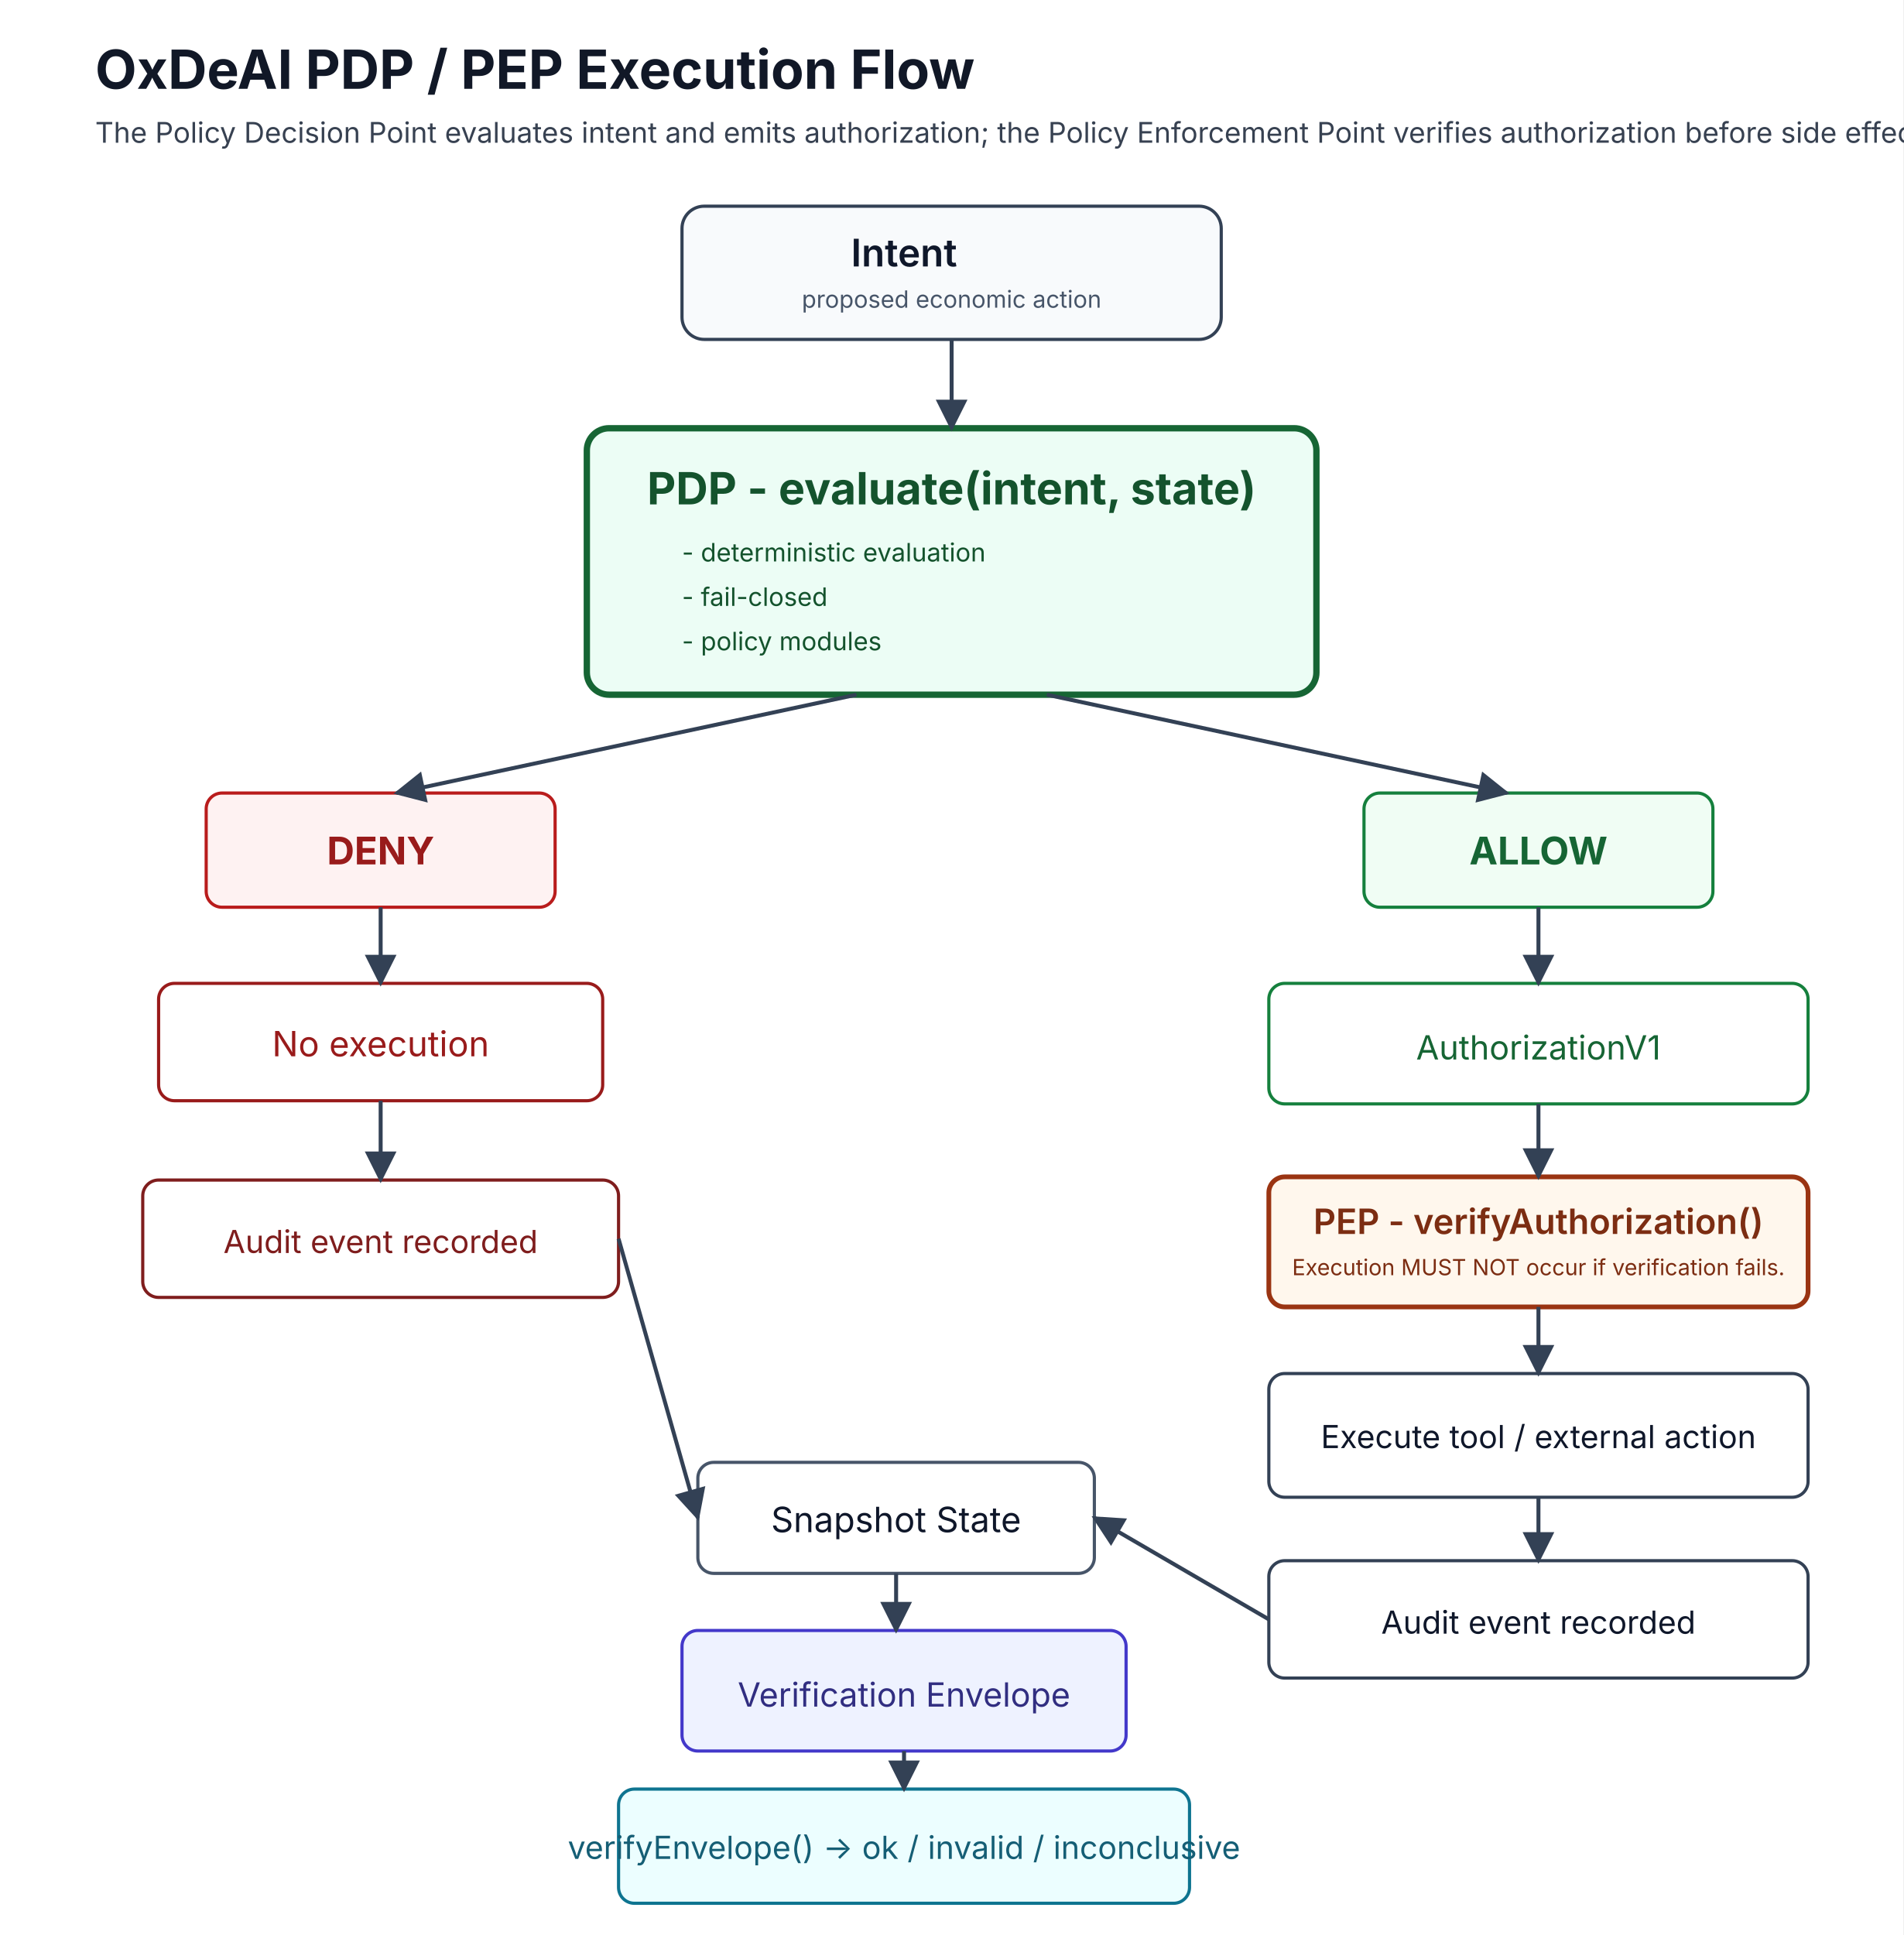
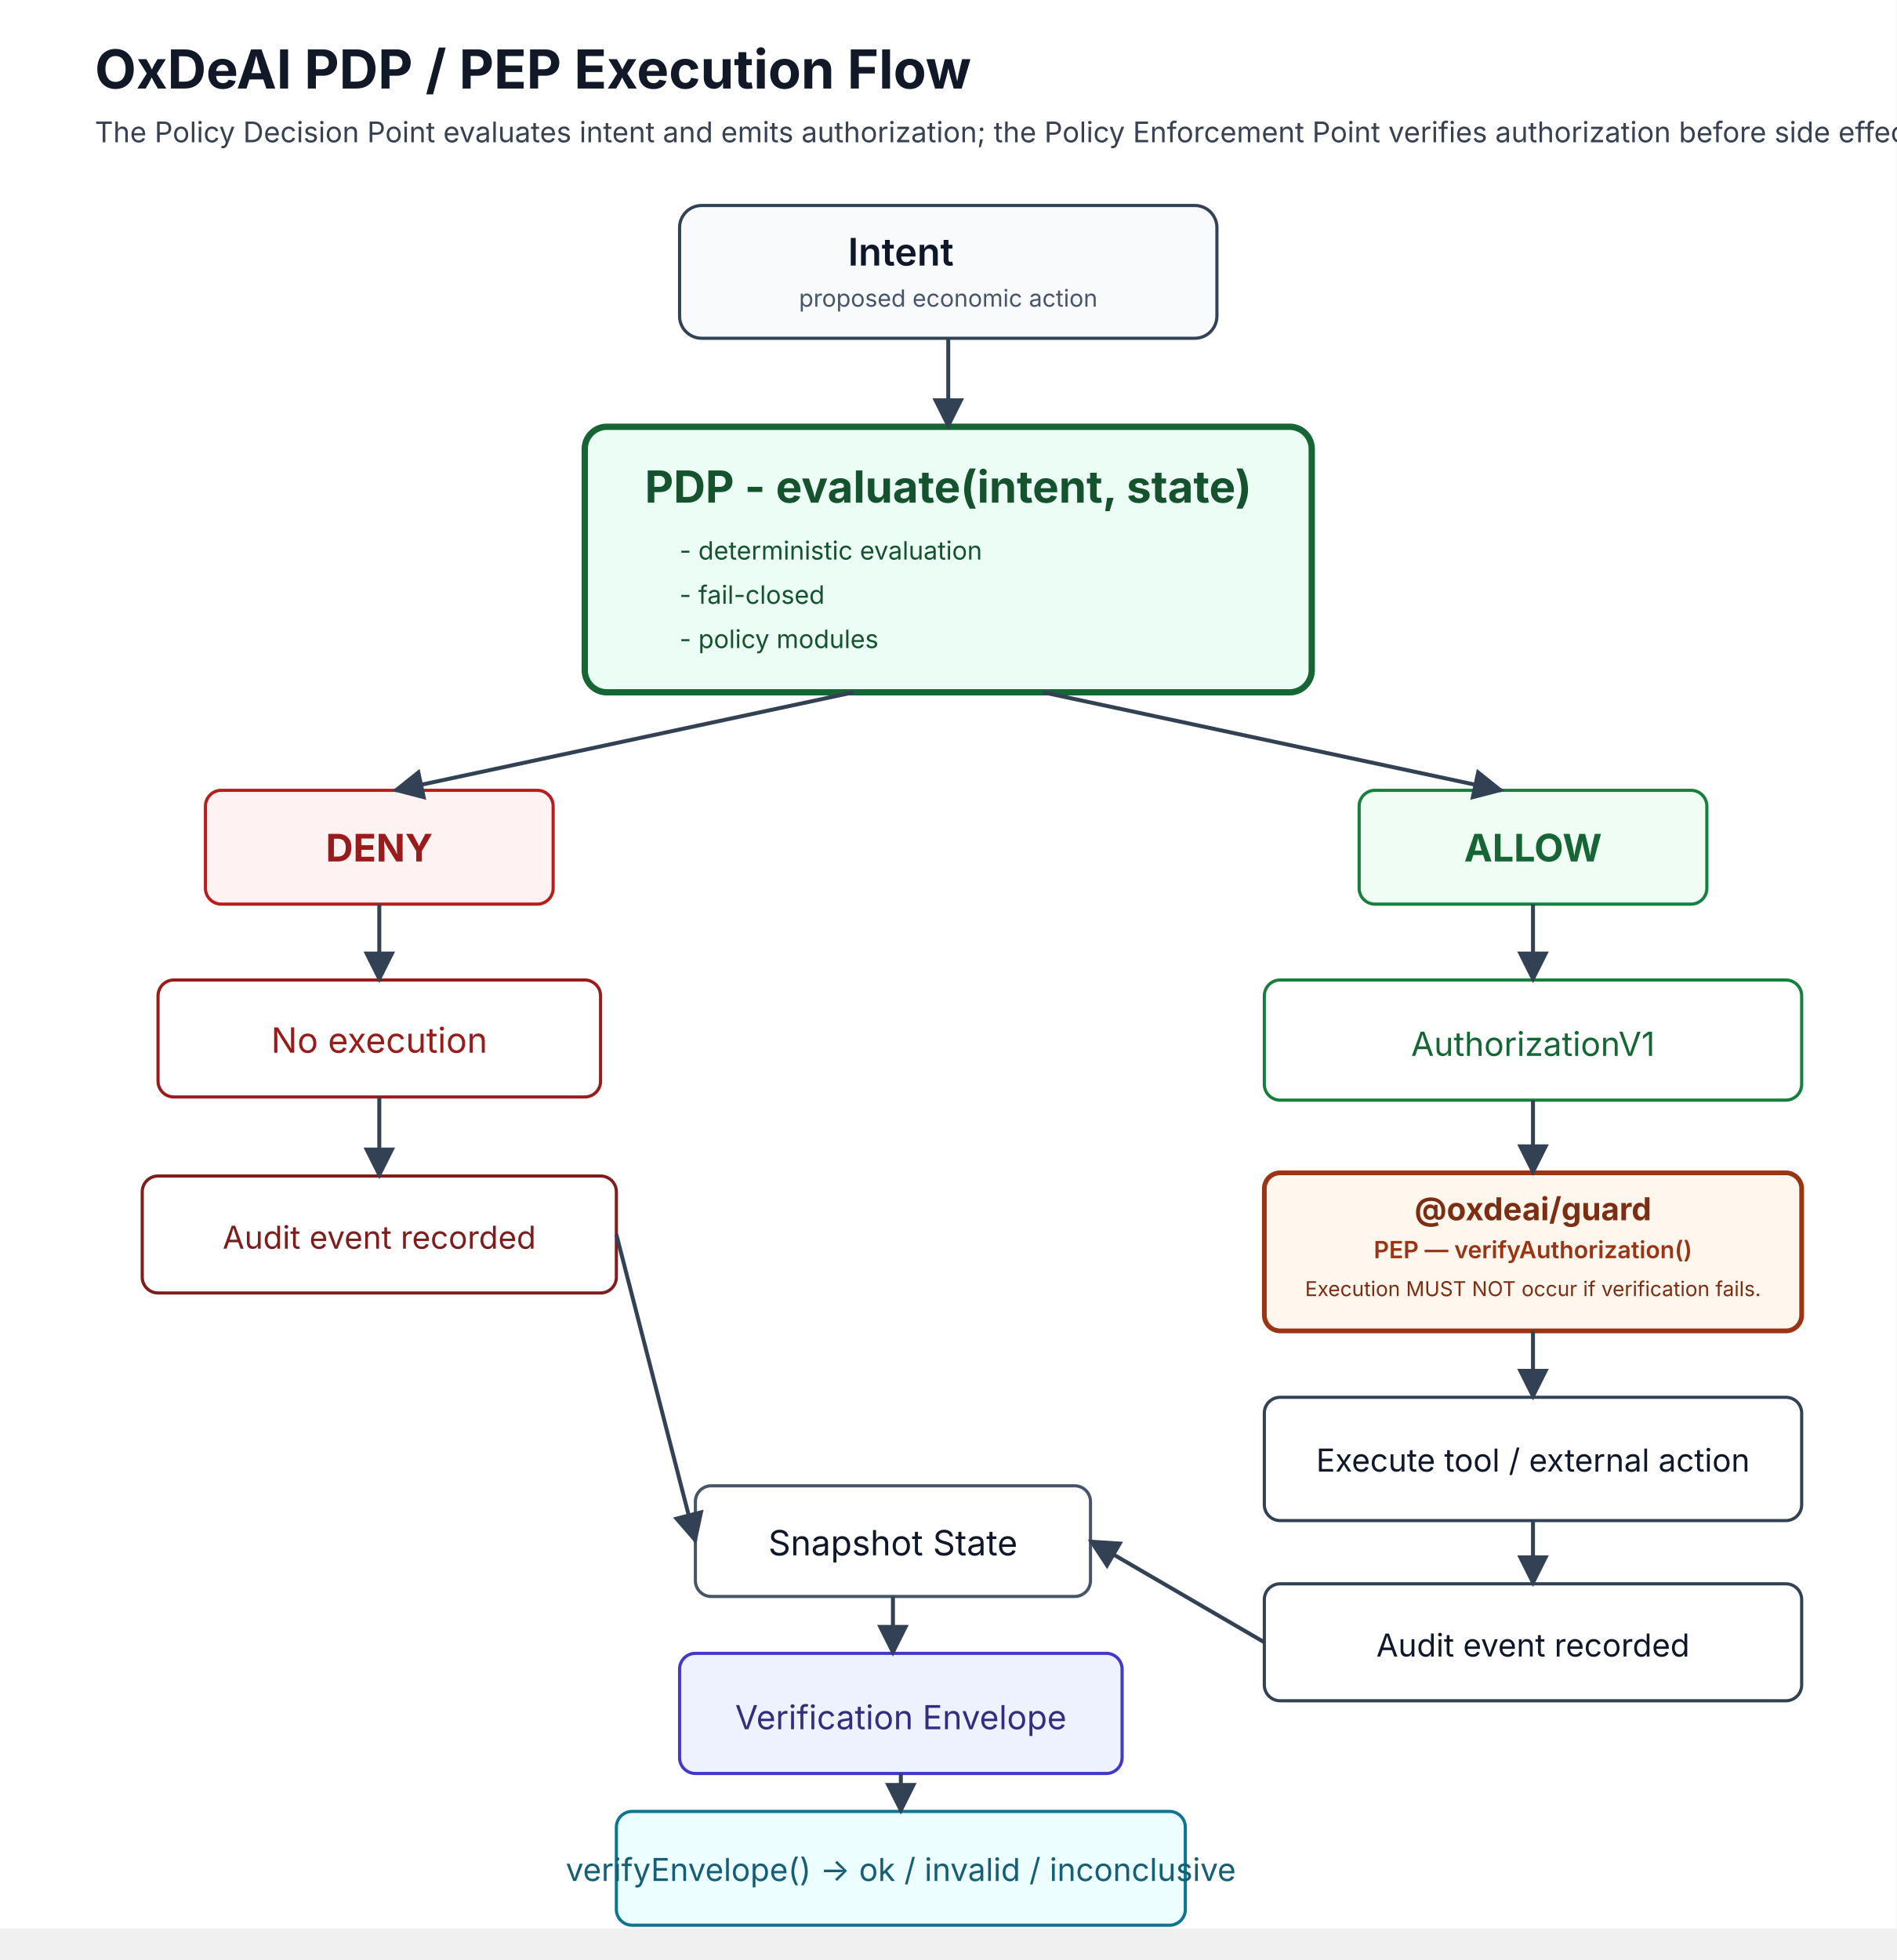
- <svg xmlns="http://www.w3.org/2000/svg" width="1200" height="1220" viewBox="0 0 1200 1220" role="img" aria-label="OxDeAI PDP / PEP Execution Flow">
+ <svg xmlns="http://www.w3.org/2000/svg" width="1200" height="1240" viewBox="0 0 1200 1240" role="img" aria-label="OxDeAI PDP / PEP Execution Flow">
  <rect width="1200" height="1220" fill="#ffffff" />
  <text x="60" y="56" font-family="Inter, Arial, sans-serif" font-size="34" font-weight="700" fill="#111827">OxDeAI PDP / PEP Execution Flow</text>
  <text x="60" y="90" font-family="Inter, Arial, sans-serif" font-size="18" fill="#374151">The Policy Decision Point evaluates intent and emits authorization; the Policy Enforcement Point verifies authorization before side effects occur.</text>
  <rect x="430" y="130" width="340" height="84" rx="14" fill="#f8fafc" stroke="#334155" stroke-width="2" />
  <text x="570" y="168" text-anchor="middle" font-family="Inter, Arial, sans-serif" font-size="24" font-weight="600" fill="#0f172a">Intent</text>
  <text x="600" y="194" text-anchor="middle" font-family="Inter, Arial, sans-serif" font-size="15" fill="#475569">proposed economic action</text>
  <rect x="370" y="270" width="460" height="168" rx="14" fill="#ecfdf5" stroke="#166534" stroke-width="4" />
  <text x="600" y="318" text-anchor="middle" font-family="Inter, Arial, sans-serif" font-size="28" font-weight="700" fill="#14532d">PDP - evaluate(intent, state)</text>
  <text x="430" y="354" font-family="Inter, Arial, sans-serif" font-size="16" fill="#14532d">- deterministic evaluation</text>
  <text x="430" y="382" font-family="Inter, Arial, sans-serif" font-size="16" fill="#14532d">- fail-closed</text>
  <text x="430" y="410" font-family="Inter, Arial, sans-serif" font-size="16" fill="#14532d">- policy modules</text>
  <rect x="130" y="500" width="220" height="72" rx="10" fill="#fef2f2" stroke="#b91c1c" stroke-width="2" />
  <text x="240" y="545" text-anchor="middle" font-family="Inter, Arial, sans-serif" font-size="24" font-weight="700" fill="#991b1b">DENY</text>
  <rect x="100" y="620" width="280" height="74" rx="10" fill="#ffffff" stroke="#991b1b" stroke-width="2" />
  <text x="240" y="666" text-anchor="middle" font-family="Inter, Arial, sans-serif" font-size="22" fill="#991b1b">No execution</text>
  <rect x="90" y="744" width="300" height="74" rx="10" fill="#ffffff" stroke="#7f1d1d" stroke-width="2" />
  <text x="240" y="790" text-anchor="middle" font-family="Inter, Arial, sans-serif" font-size="20" fill="#7f1d1d">Audit event recorded</text>
  <rect x="860" y="500" width="220" height="72" rx="10" fill="#f0fdf4" stroke="#15803d" stroke-width="2" />
  <text x="970" y="545" text-anchor="middle" font-family="Inter, Arial, sans-serif" font-size="24" font-weight="700" fill="#166534">ALLOW</text>
  <rect x="800" y="620" width="340" height="76" rx="10" fill="#ffffff" stroke="#15803d" stroke-width="2" />
  <text x="970" y="668" text-anchor="middle" font-family="Inter, Arial, sans-serif" font-size="21" fill="#166534">AuthorizationV1</text>
-   <rect x="800" y="742" width="340" height="82" rx="10" fill="#fff7ed" stroke="#9a3412" stroke-width="3" />
-   <text x="970" y="778" text-anchor="middle" font-family="Inter, Arial, sans-serif" font-size="22" font-weight="600" fill="#7c2d12">PEP - verifyAuthorization()</text>
-   <text x="970" y="804" text-anchor="middle" font-family="Inter, Arial, sans-serif" font-size="14" fill="#7c2d12">Execution MUST NOT occur if verification fails.</text>
-   <rect x="800" y="866" width="340" height="78" rx="10" fill="#ffffff" stroke="#334155" stroke-width="2" />
-   <text x="970" y="913" text-anchor="middle" font-family="Inter, Arial, sans-serif" font-size="20" fill="#0f172a">Execute tool / external action</text>
-   <rect x="800" y="984" width="340" height="74" rx="10" fill="#ffffff" stroke="#334155" stroke-width="2" />
-   <text x="970" y="1030" text-anchor="middle" font-family="Inter, Arial, sans-serif" font-size="20" fill="#0f172a">Audit event recorded</text>
-   <rect x="440" y="922" width="250" height="70" rx="10" fill="#ffffff" stroke="#475569" stroke-width="2" />
-   <text x="565" y="966" text-anchor="middle" font-family="Inter, Arial, sans-serif" font-size="22" fill="#0f172a">Snapshot State</text>
-   <rect x="430" y="1028" width="280" height="76" rx="10" fill="#eef2ff" stroke="#4338ca" stroke-width="2" />
-   <text x="570" y="1076" text-anchor="middle" font-family="Inter, Arial, sans-serif" font-size="21" fill="#312e81">Verification Envelope</text>
-   <rect x="390" y="1128" width="360" height="72" rx="10" fill="#ecfeff" stroke="#0e7490" stroke-width="2" />
-   <text x="570" y="1172" text-anchor="middle" font-family="Inter, Arial, sans-serif" font-size="20" fill="#155e75">verifyEnvelope() -&gt; ok / invalid / inconclusive</text>
+   <rect x="800" y="742" width="340" height="100" rx="10" fill="#fff7ed" stroke="#9a3412" stroke-width="3" />
+   <text x="970" y="772" text-anchor="middle" font-family="Inter, Arial, sans-serif" font-size="20" font-weight="700" fill="#7c2d12">@oxdeai/guard</text>
+   <text x="970" y="796" text-anchor="middle" font-family="Inter, Arial, sans-serif" font-size="15" font-weight="600" fill="#9a3412">PEP — verifyAuthorization()</text>
+   <text x="970" y="820" text-anchor="middle" font-family="Inter, Arial, sans-serif" font-size="13" fill="#7c2d12">Execution MUST NOT occur if verification fails.</text>
+   <rect x="800" y="884" width="340" height="78" rx="10" fill="#ffffff" stroke="#334155" stroke-width="2" />
+   <text x="970" y="931" text-anchor="middle" font-family="Inter, Arial, sans-serif" font-size="20" fill="#0f172a">Execute tool / external action</text>
+   <rect x="800" y="1002" width="340" height="74" rx="10" fill="#ffffff" stroke="#334155" stroke-width="2" />
+   <text x="970" y="1048" text-anchor="middle" font-family="Inter, Arial, sans-serif" font-size="20" fill="#0f172a">Audit event recorded</text>
+   <rect x="440" y="940" width="250" height="70" rx="10" fill="#ffffff" stroke="#475569" stroke-width="2" />
+   <text x="565" y="984" text-anchor="middle" font-family="Inter, Arial, sans-serif" font-size="22" fill="#0f172a">Snapshot State</text>
+   <rect x="430" y="1046" width="280" height="76" rx="10" fill="#eef2ff" stroke="#4338ca" stroke-width="2" />
+   <text x="570" y="1094" text-anchor="middle" font-family="Inter, Arial, sans-serif" font-size="21" fill="#312e81">Verification Envelope</text>
+   <rect x="390" y="1146" width="360" height="72" rx="10" fill="#ecfeff" stroke="#0e7490" stroke-width="2" />
+   <text x="570" y="1190" text-anchor="middle" font-family="Inter, Arial, sans-serif" font-size="20" fill="#155e75">verifyEnvelope() -&gt; ok / invalid / inconclusive</text>
  <defs>
    <marker id="arrow" viewBox="0 0 10 10" refX="9" refY="5" markerWidth="8" markerHeight="8" orient="auto-start-reverse">
      <path d="M 0 0 L 10 5 L 0 10 z" fill="#334155" />
    </marker>
  </defs>
  <line x1="600" y1="214" x2="600" y2="270" stroke="#334155" stroke-width="2.5" marker-end="url(#arrow)" />
  <line x1="540" y1="438" x2="250" y2="500" stroke="#334155" stroke-width="2.5" marker-end="url(#arrow)" />
  <line x1="660" y1="438" x2="950" y2="500" stroke="#334155" stroke-width="2.5" marker-end="url(#arrow)" />
  <line x1="240" y1="572" x2="240" y2="620" stroke="#334155" stroke-width="2.5" marker-end="url(#arrow)" />
  <line x1="240" y1="694" x2="240" y2="744" stroke="#334155" stroke-width="2.5" marker-end="url(#arrow)" />
  <line x1="970" y1="572" x2="970" y2="620" stroke="#334155" stroke-width="2.5" marker-end="url(#arrow)" />
  <line x1="970" y1="696" x2="970" y2="742" stroke="#334155" stroke-width="2.5" marker-end="url(#arrow)" />
-   <line x1="970" y1="824" x2="970" y2="866" stroke="#334155" stroke-width="2.5" marker-end="url(#arrow)" />
-   <line x1="970" y1="944" x2="970" y2="984" stroke="#334155" stroke-width="2.5" marker-end="url(#arrow)" />
-   <line x1="390" y1="781" x2="440" y2="957" stroke="#334155" stroke-width="2.5" marker-end="url(#arrow)" />
-   <line x1="800" y1="1021" x2="690" y2="957" stroke="#334155" stroke-width="2.5" marker-end="url(#arrow)" />
-   <line x1="565" y1="992" x2="565" y2="1028" stroke="#334155" stroke-width="2.5" marker-end="url(#arrow)" />
-   <line x1="570" y1="1104" x2="570" y2="1128" stroke="#334155" stroke-width="2.5" marker-end="url(#arrow)" />
+   <line x1="970" y1="842" x2="970" y2="884" stroke="#334155" stroke-width="2.5" marker-end="url(#arrow)" />
+   <line x1="970" y1="962" x2="970" y2="1002" stroke="#334155" stroke-width="2.5" marker-end="url(#arrow)" />
+   <line x1="390" y1="781" x2="440" y2="975" stroke="#334155" stroke-width="2.5" marker-end="url(#arrow)" />
+   <line x1="800" y1="1039" x2="690" y2="975" stroke="#334155" stroke-width="2.5" marker-end="url(#arrow)" />
+   <line x1="565" y1="1010" x2="565" y2="1046" stroke="#334155" stroke-width="2.5" marker-end="url(#arrow)" />
+   <line x1="570" y1="1122" x2="570" y2="1146" stroke="#334155" stroke-width="2.5" marker-end="url(#arrow)" />
</svg>
